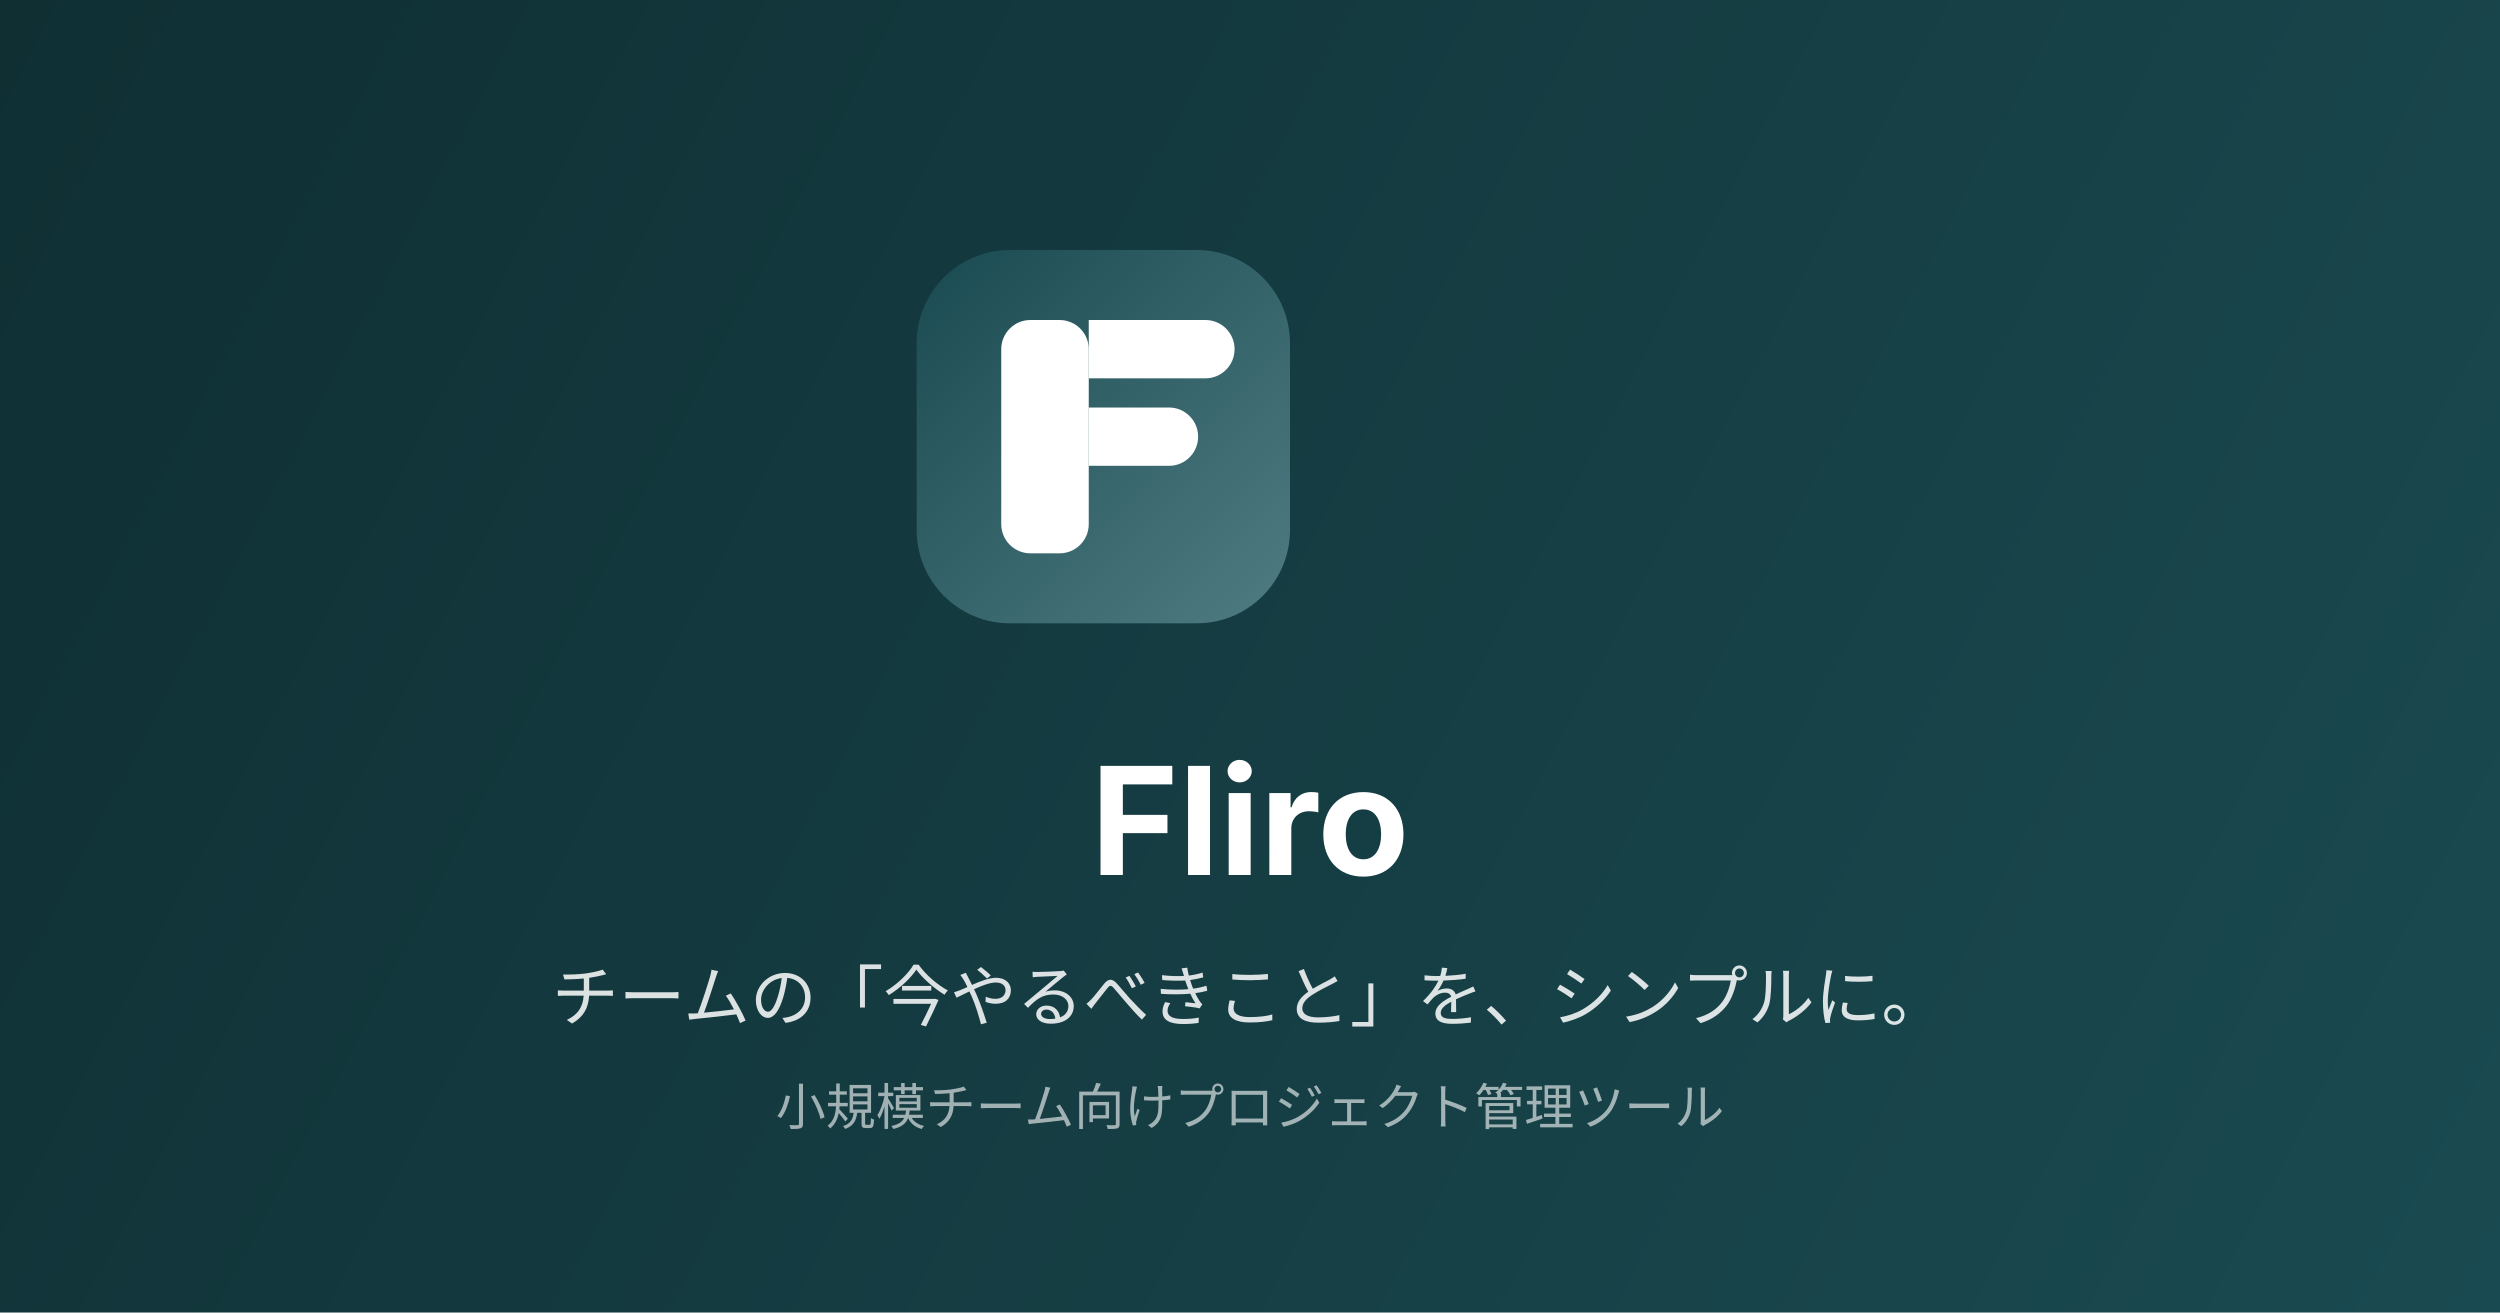
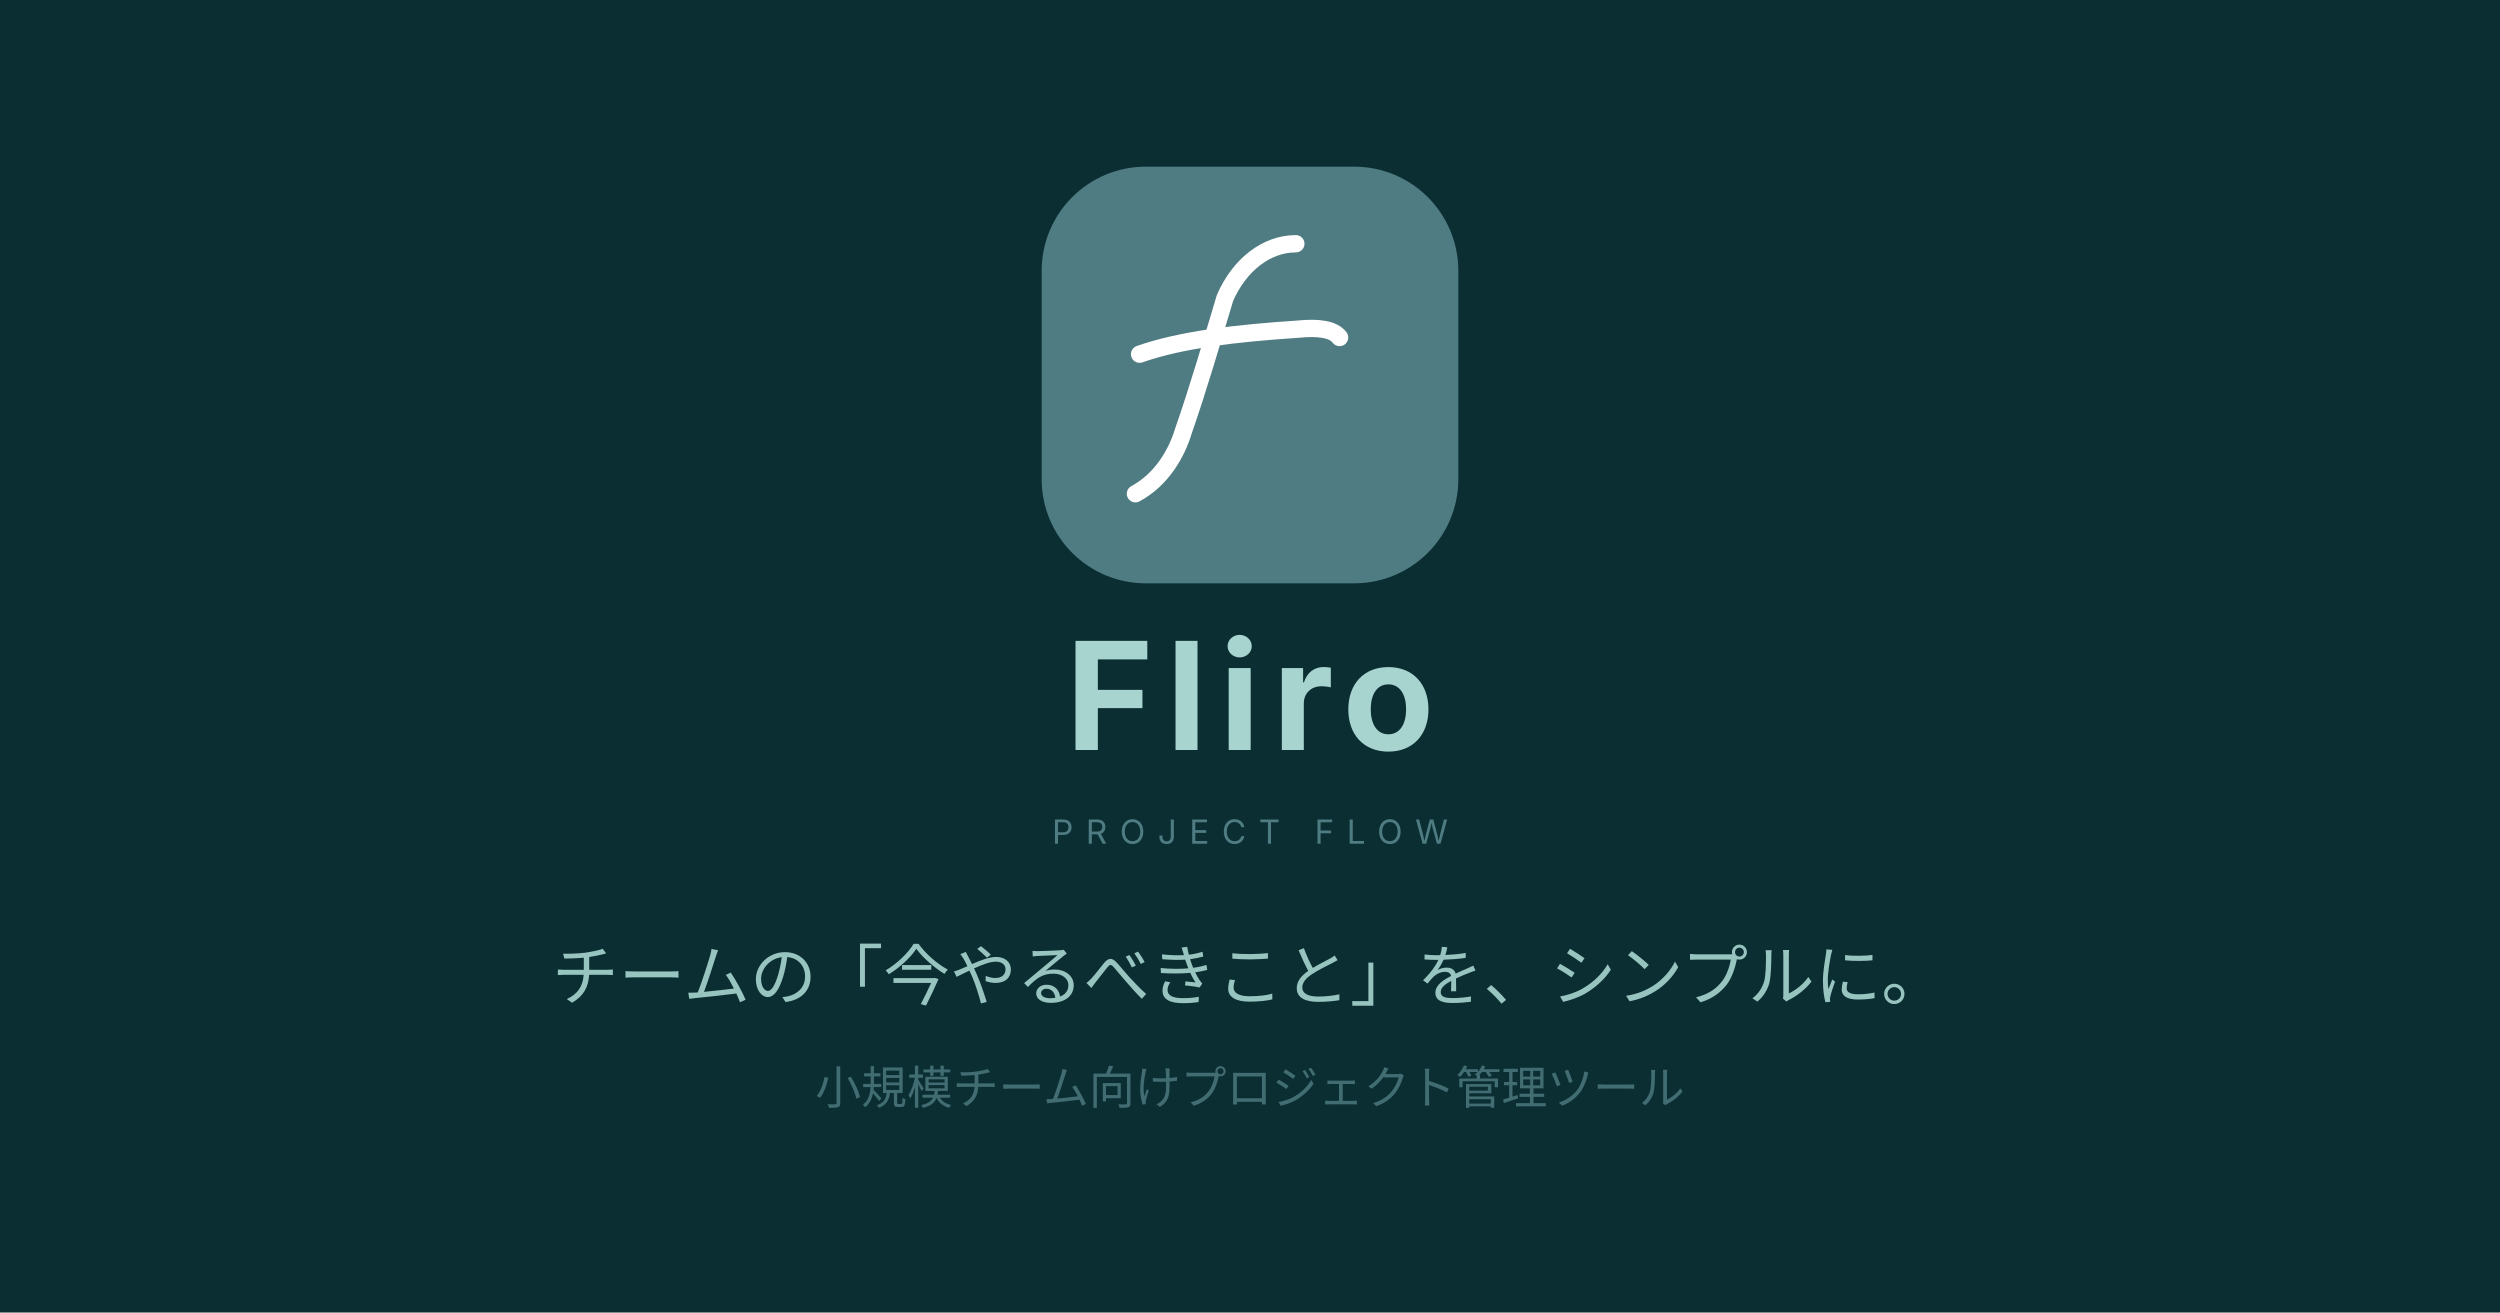
<svg xmlns="http://www.w3.org/2000/svg" width="1200" height="630" viewBox="0 0 1200 630" fill="none">
-   <rect width="1200" height="630" fill="url(#bg_gradient)" />
-   <g transform="translate(440, 120) scale(0.35)">
-     <rect width="512" height="512" rx="128" fill="url(#logo_gradient)" />
-     <path d="M196 96H156C133.909 96 116 113.909 116 136V376C116 398.091 133.909 416 156 416H196C218.091 416 236 398.091 236 376V136C236 113.909 218.091 96 196 96Z" fill="white" />
-     <path d="M396 96H236V176H396C418.091 176 436 158.091 436 136C436 113.909 418.091 96 396 96Z" fill="white" />
-     <path d="M346 216H236V296H346C368.091 296 386 278.091 386 256C386 233.909 368.091 216 346 216Z" fill="white" />
+   <rect width="1200" height="630" fill="#0b2e33" />
+   <g transform="translate(500, 80)">
+     <rect width="200" height="200" rx="50" fill="#4f7c82" />
+     <path d="M122 37 C108 37, 95 47, 88 63 C82 83, 75 107, 68 127 C65 137, 58 150, 45 157" stroke="#ffffff" stroke-width="8.3" stroke-linecap="round" fill="none" />
+     <path d="M47 90 C67 83, 93 80, 123 78 C133 77, 140 78, 143 82" stroke="#ffffff" stroke-width="8.3" stroke-linecap="round" fill="none" />
  </g>
-   <text x="600" y="420" font-family="system-ui, -apple-system, sans-serif" font-size="72" font-weight="700" fill="white" text-anchor="middle">Fliro</text>
-   <text x="600" y="490" font-family="system-ui, -apple-system, sans-serif" font-size="32" fill="rgba(255,255,255,0.85)" text-anchor="middle">チームの「今やるべきこと」を、シンプルに。</text>
-   <text x="600" y="540" font-family="system-ui, -apple-system, sans-serif" font-size="24" fill="rgba(255,255,255,0.6)" text-anchor="middle">小規模チーム向けプロジェクト管理ツール</text>
-   <defs>
-     <linearGradient id="bg_gradient" x1="0" y1="0" x2="1200" y2="630" gradientUnits="userSpaceOnUse">
-       <stop stop-color="#0f2f33" />
-       <stop offset="1" stop-color="#1A4A51" />
-     </linearGradient>
-     <linearGradient id="logo_gradient" x1="0" y1="0" x2="512" y2="512" gradientUnits="userSpaceOnUse">
-       <stop stop-color="#1A4A51" />
-       <stop offset="1" stop-color="#4F7C82" />
-     </linearGradient>
-   </defs>
+   <text x="600" y="360" font-family="Sora, system-ui, -apple-system, sans-serif" font-size="72" font-weight="700" fill="#a8d4d0" text-anchor="middle" letter-spacing="6">Fliro</text>
+   <text x="600" y="405" font-family="DM Sans, system-ui, -apple-system, sans-serif" font-size="16" font-weight="400" fill="#4f7c82" text-anchor="middle" letter-spacing="6">PROJECT FLOW</text>
+   <text x="600" y="480" font-family="system-ui, -apple-system, sans-serif" font-size="32" fill="rgba(168,212,208,0.9)" text-anchor="middle">チームの「今やるべきこと」を、シンプルに。</text>
+   <text x="600" y="530" font-family="system-ui, -apple-system, sans-serif" font-size="22" fill="rgba(79,124,130,0.8)" text-anchor="middle">小規模チーム向けプロジェクト管理ツール</text>
</svg>
